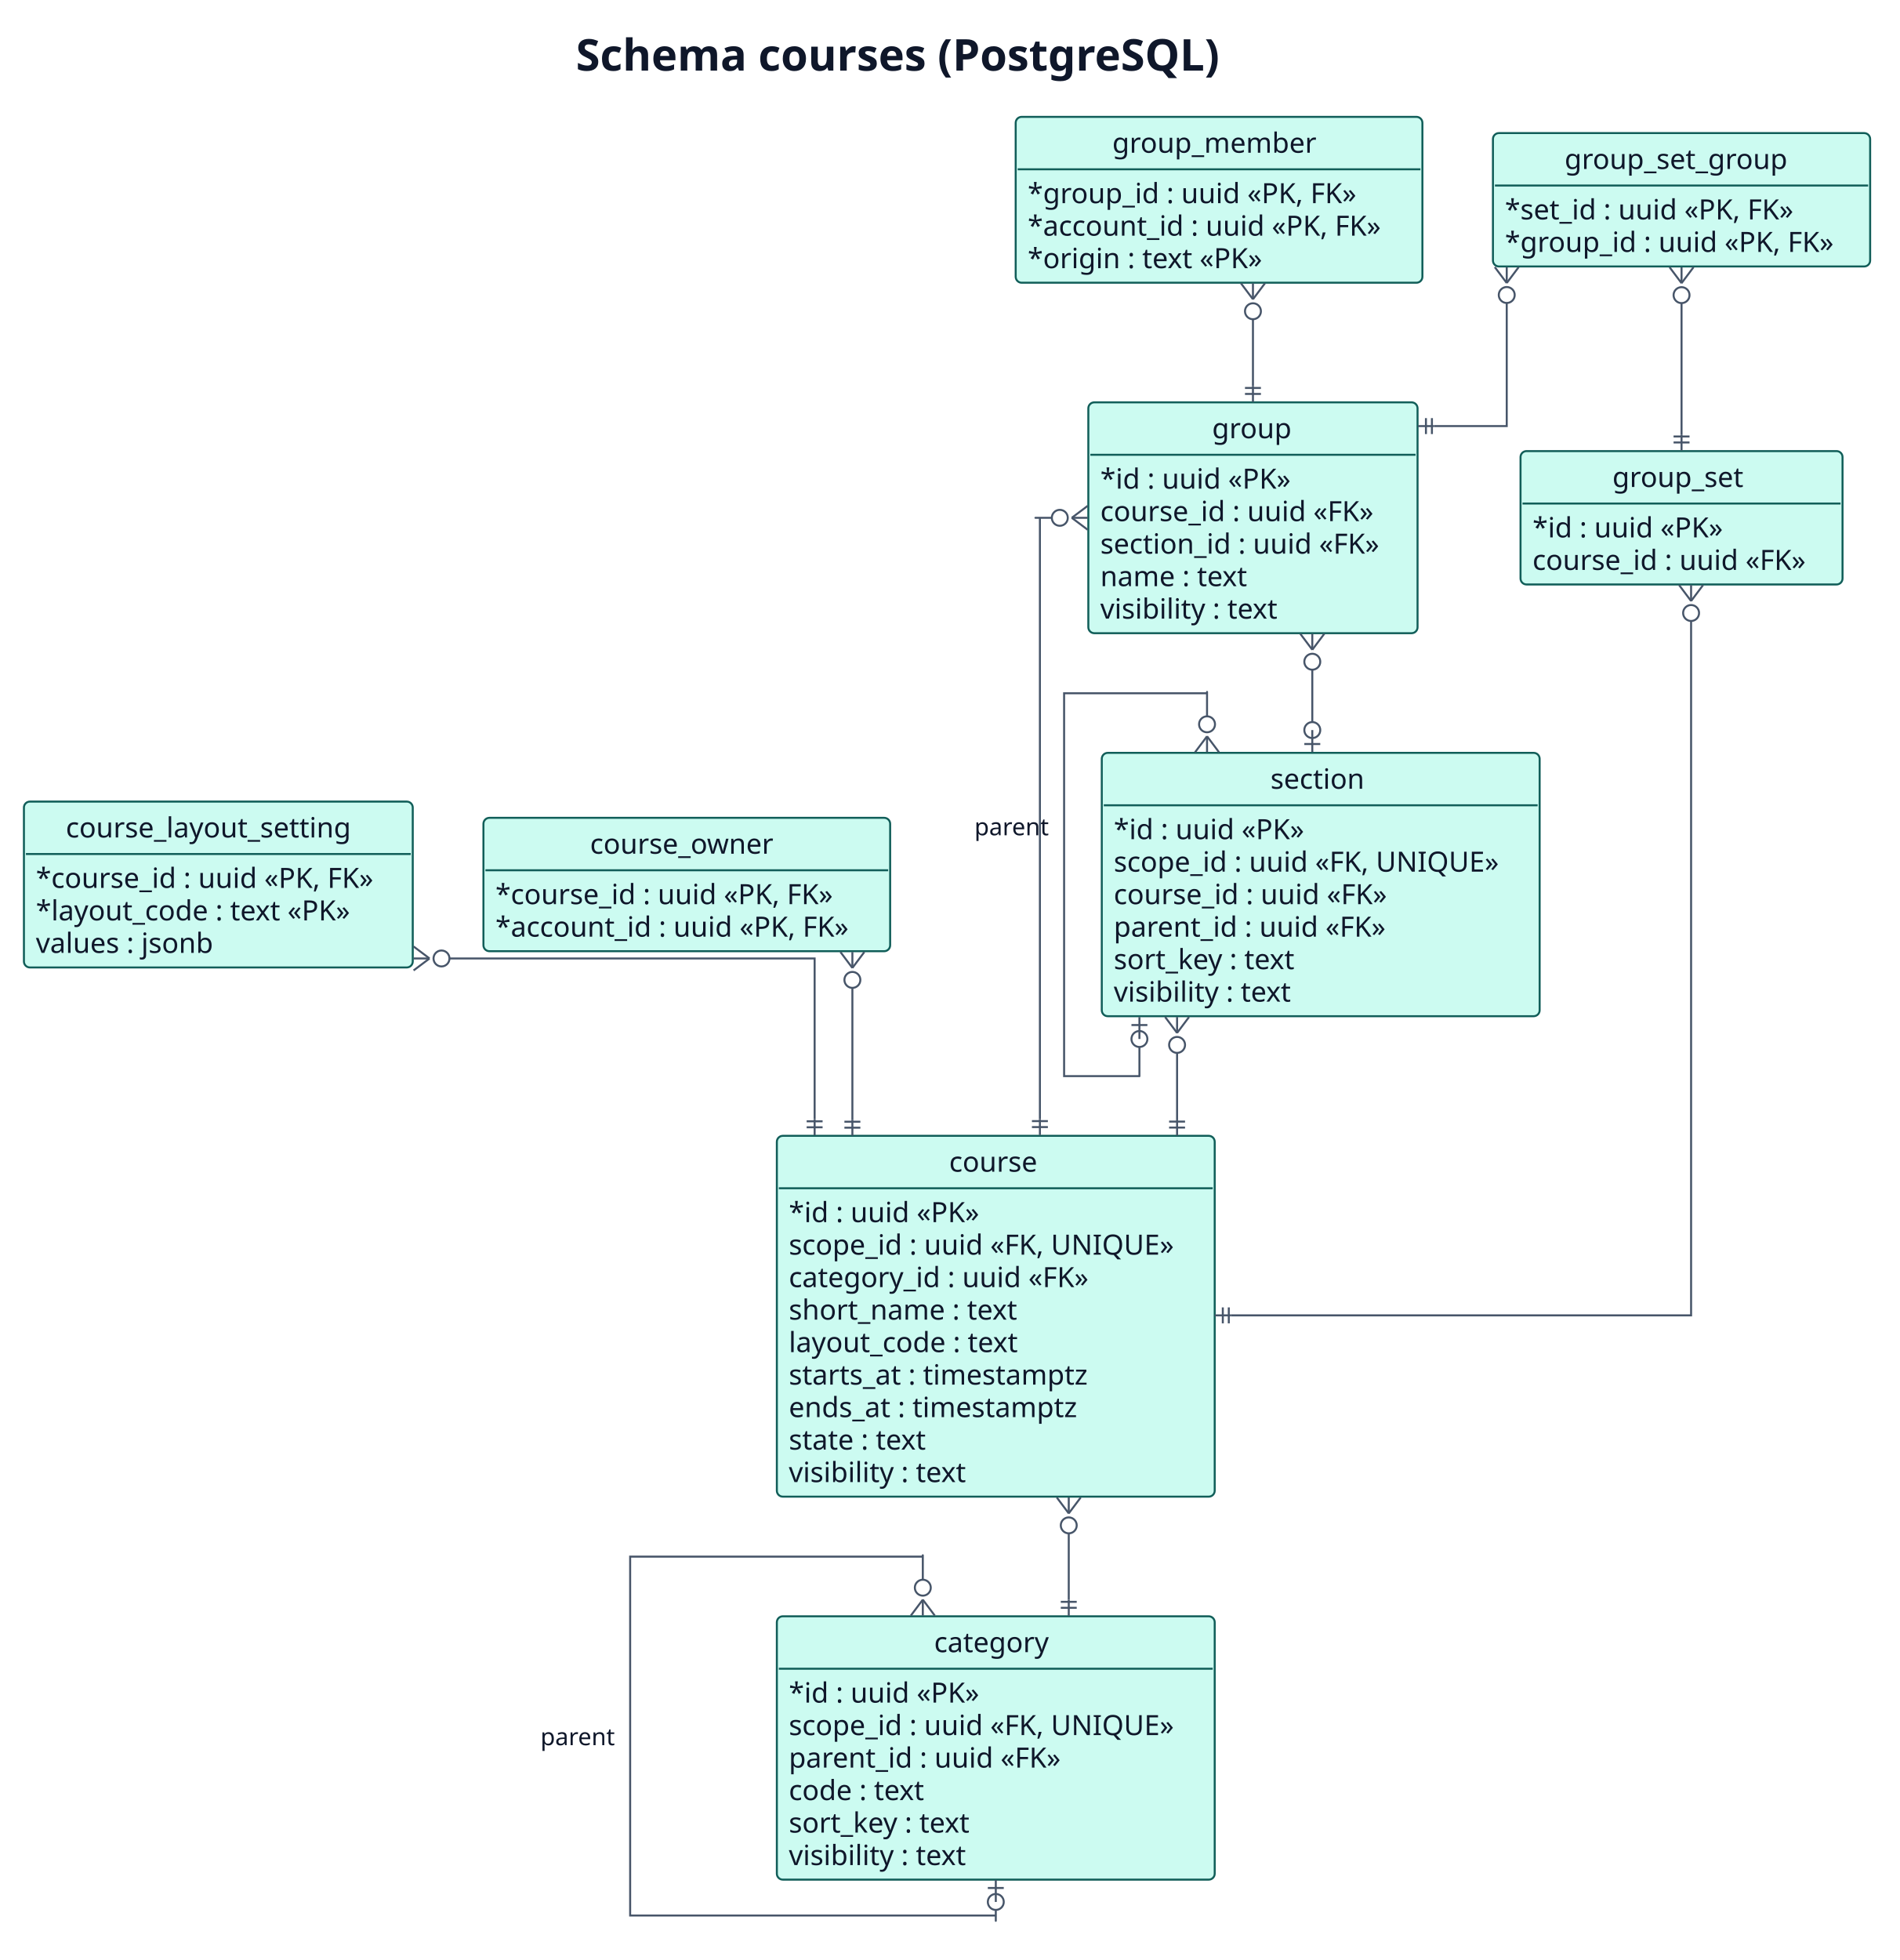
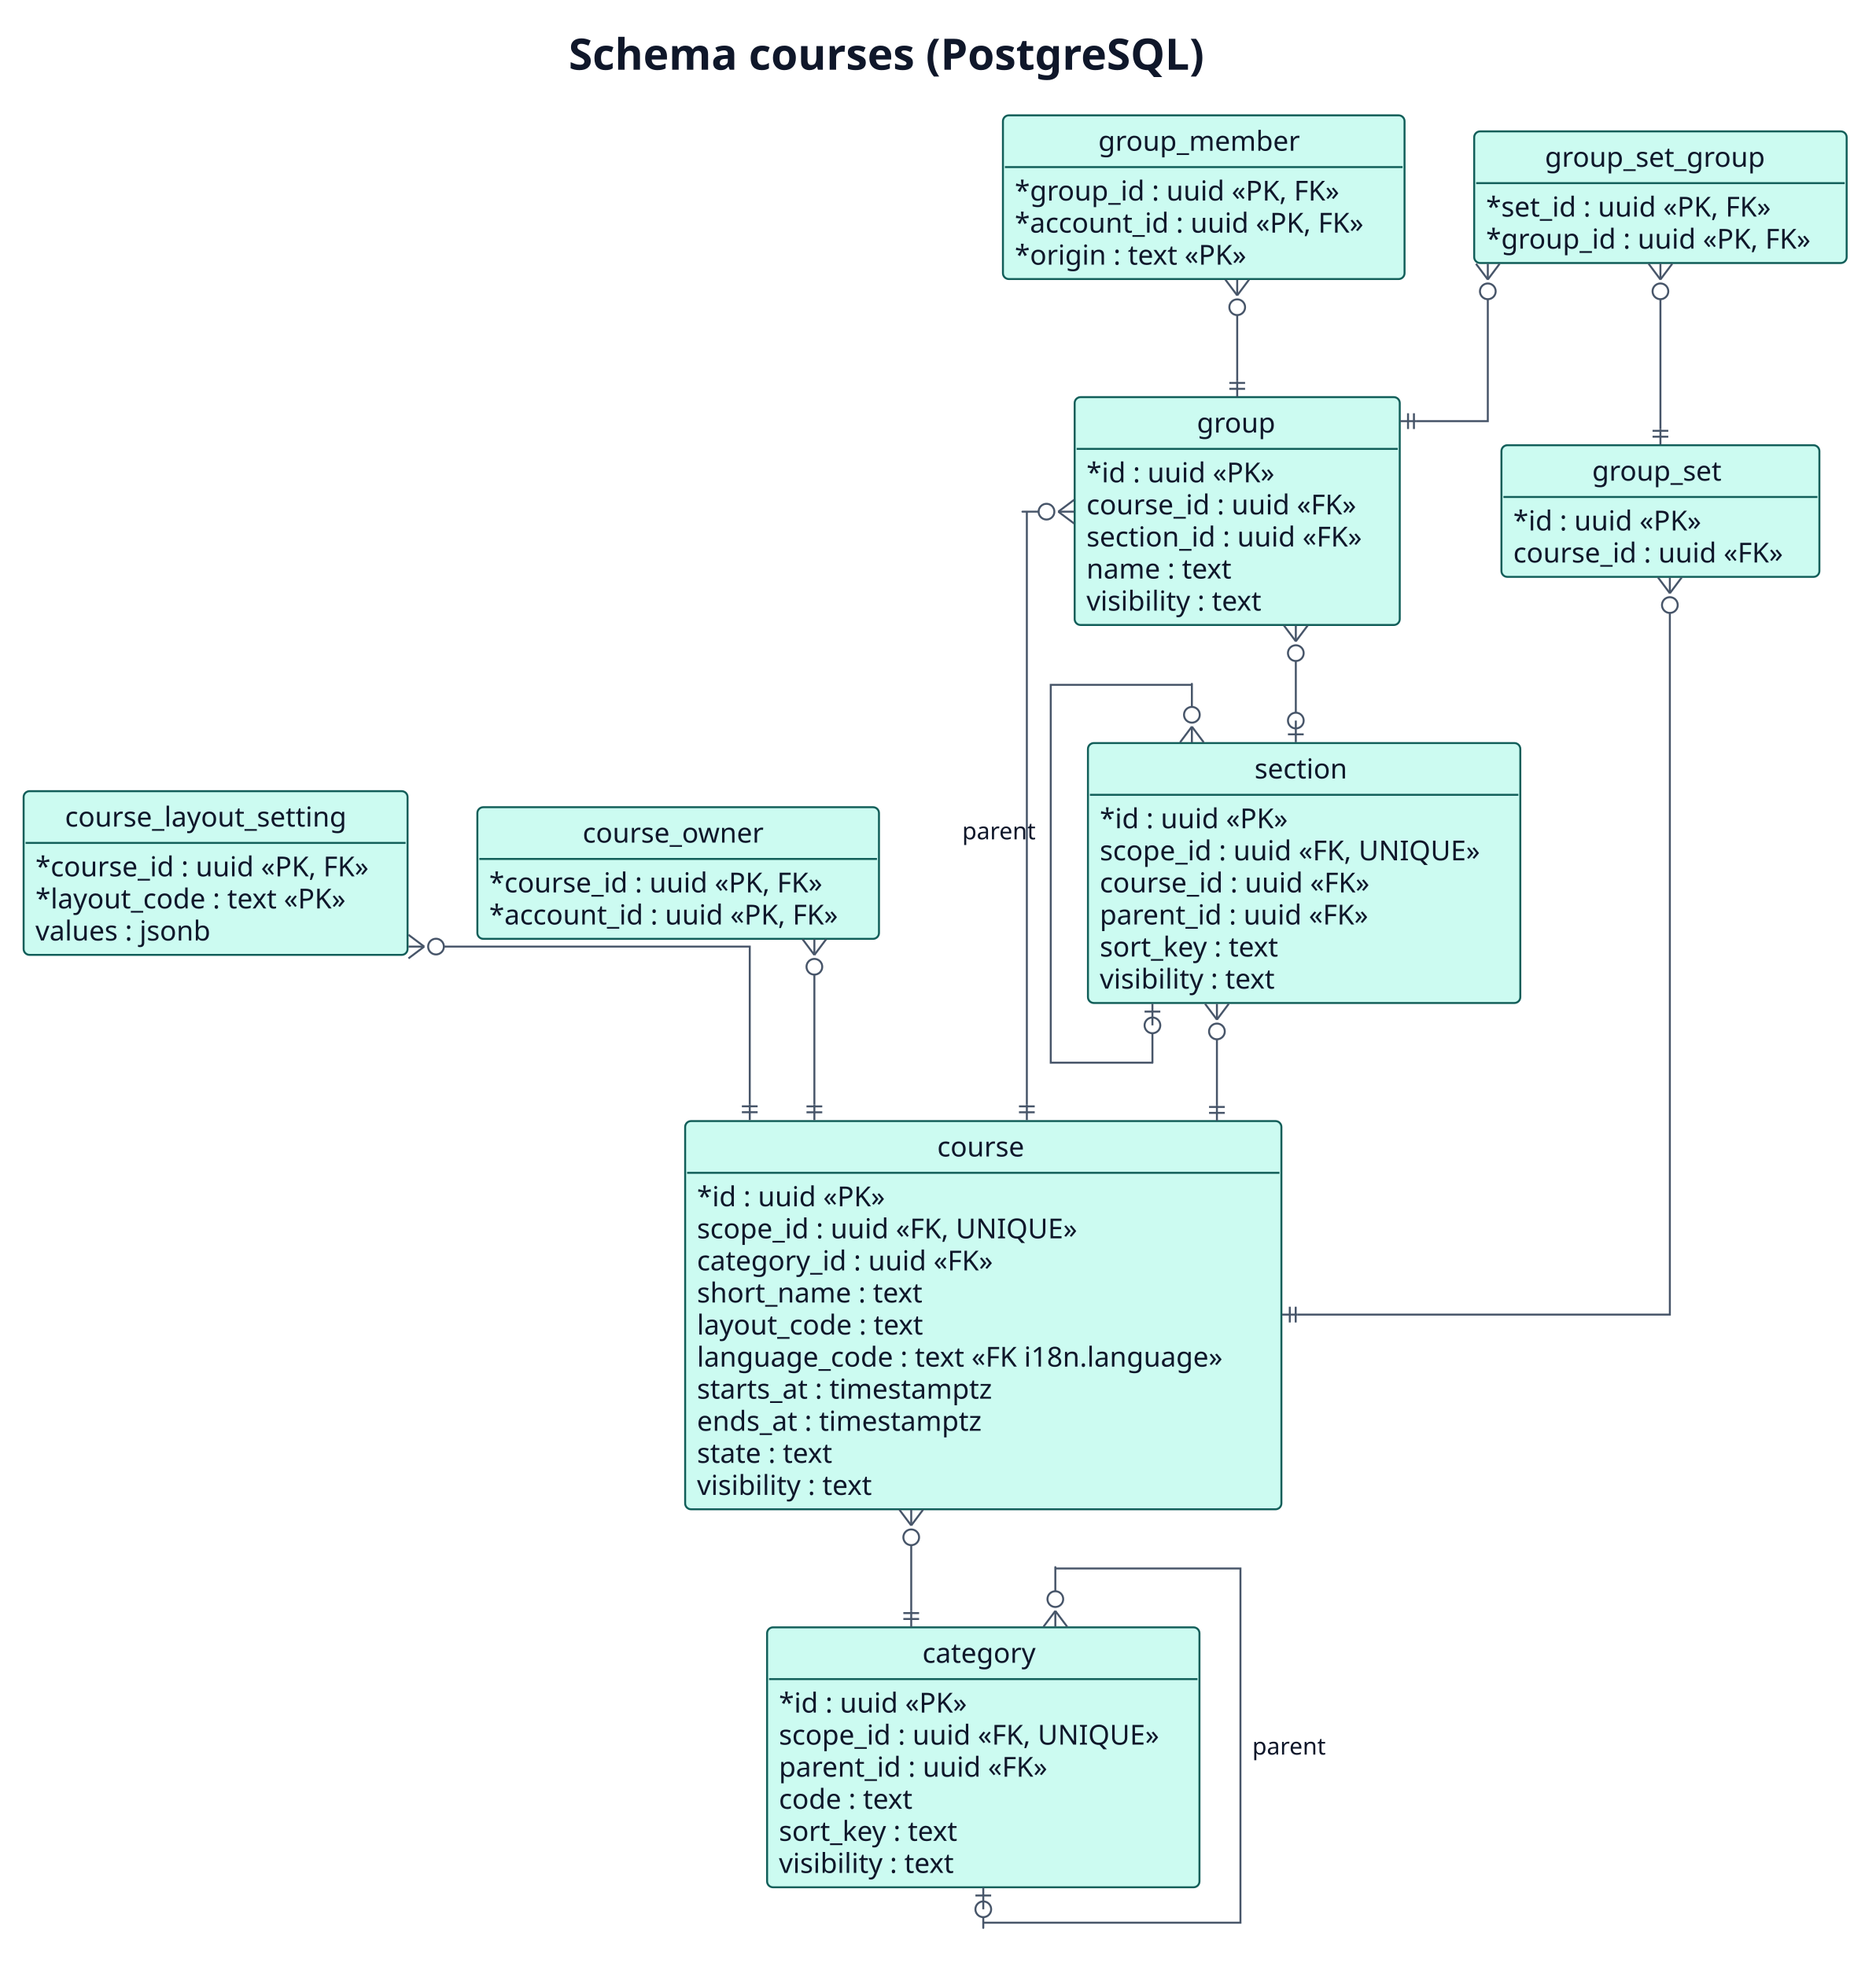
- <svg xmlns="http://www.w3.org/2000/svg" version="1.1" data-diagram-type="CLASS" style="width:953px;height:983px;background:#FFFFFF;" width="953px" height="983px" viewBox="0 0 953 983" zoomAndPan="magnify" preserveAspectRatio="none" contentStyleType="text/css">
+ <svg xmlns="http://www.w3.org/2000/svg" version="1.1" data-diagram-type="CLASS" style="width:953px;height:999px;background:#FFFFFF;" width="953px" height="999px" viewBox="0 0 953 999" zoomAndPan="magnify" preserveAspectRatio="none" contentStyleType="text/css">
  <defs />
  <g font-family="sans-serif" lengthAdjust="spacing">
    <g class="title" data-source-line="108">
      <text x="288.882" y="35.421" fill="#0F172A" font-size="22" textLength="373.377" font-weight="700" font-family="Verdana">Schema courses (PostgreSQL)</text>
    </g>
    <g class="entity" data-qualified-name="category" id="ent0001" data-source-line="110">
-       <rect x="389.7" y="810.619" width="219.648" height="132.078" fill="#CCFBF1" style="stroke:#115E59;stroke-width:1;" rx="3" ry="3" />
-       <text x="468.588" y="828.614" fill="#0F172A" font-size="14" textLength="61.872" font-family="Verdana">category</text>
-       <line x1="390.7" y1="836.916" x2="608.348" y2="836.916" style="stroke:#115E59;stroke-width:1;" />
-       <text x="395.7" y="853.911" fill="#0F172A" font-size="14" textLength="103.12" font-family="Verdana">*id : uuid «PK»</text>
-       <text x="395.7" y="870.208" fill="#0F172A" font-size="14" textLength="207.648" font-family="Verdana">scope_id : uuid «FK, UNIQUE»</text>
-       <text x="395.7" y="886.505" fill="#0F172A" font-size="14" textLength="148.928" font-family="Verdana">parent_id : uuid «FK»</text>
-       <text x="395.7" y="902.802" fill="#0F172A" font-size="14" textLength="75.257" font-family="Verdana">code : text</text>
-       <text x="395.7" y="919.099" fill="#0F172A" font-size="14" textLength="100.604" font-family="Verdana">sort_key : text</text>
-       <text x="395.7" y="935.396" fill="#0F172A" font-size="14" textLength="99.183" font-family="Verdana">visibility : text</text>
+       <rect x="389.7" y="826.919" width="219.648" height="132.078" fill="#CCFBF1" style="stroke:#115E59;stroke-width:1;" rx="3" ry="3" />
+       <text x="468.588" y="844.914" fill="#0F172A" font-size="14" textLength="61.872" font-family="Verdana">category</text>
+       <line x1="390.7" y1="853.216" x2="608.348" y2="853.216" style="stroke:#115E59;stroke-width:1;" />
+       <text x="395.7" y="870.211" fill="#0F172A" font-size="14" textLength="103.12" font-family="Verdana">*id : uuid «PK»</text>
+       <text x="395.7" y="886.508" fill="#0F172A" font-size="14" textLength="207.648" font-family="Verdana">scope_id : uuid «FK, UNIQUE»</text>
+       <text x="395.7" y="902.805" fill="#0F172A" font-size="14" textLength="148.928" font-family="Verdana">parent_id : uuid «FK»</text>
+       <text x="395.7" y="919.102" fill="#0F172A" font-size="14" textLength="75.257" font-family="Verdana">code : text</text>
+       <text x="395.7" y="935.399" fill="#0F172A" font-size="14" textLength="100.604" font-family="Verdana">sort_key : text</text>
+       <text x="395.7" y="951.696" fill="#0F172A" font-size="14" textLength="99.183" font-family="Verdana">visibility : text</text>
    </g>
    <g class="entity" data-qualified-name="course" id="ent0002" data-source-line="118">
-       <rect x="389.7" y="569.649" width="219.648" height="180.969" fill="#CCFBF1" style="stroke:#115E59;stroke-width:1;" rx="3" ry="3" />
-       <text x="476.125" y="587.644" fill="#0F172A" font-size="14" textLength="46.799" font-family="Verdana">course</text>
-       <line x1="390.7" y1="595.946" x2="608.348" y2="595.946" style="stroke:#115E59;stroke-width:1;" />
-       <text x="395.7" y="612.941" fill="#0F172A" font-size="14" textLength="103.12" font-family="Verdana">*id : uuid «PK»</text>
-       <text x="395.7" y="629.238" fill="#0F172A" font-size="14" textLength="207.648" font-family="Verdana">scope_id : uuid «FK, UNIQUE»</text>
-       <text x="395.7" y="645.535" fill="#0F172A" font-size="14" textLength="164.603" font-family="Verdana">category_id : uuid «FK»</text>
-       <text x="395.7" y="661.832" fill="#0F172A" font-size="14" textLength="124.175" font-family="Verdana">short_name : text</text>
-       <text x="395.7" y="678.129" fill="#0F172A" font-size="14" textLength="125.938" font-family="Verdana">layout_code : text</text>
-       <text x="395.7" y="694.426" fill="#0F172A" font-size="14" textLength="162.941" font-family="Verdana">starts_at : timestamptz</text>
-       <text x="395.7" y="710.723" fill="#0F172A" font-size="14" textLength="156.707" font-family="Verdana">ends_at : timestamptz</text>
-       <text x="395.7" y="727.019" fill="#0F172A" font-size="14" textLength="76.959" font-family="Verdana">state : text</text>
-       <text x="395.7" y="743.316" fill="#0F172A" font-size="14" textLength="99.183" font-family="Verdana">visibility : text</text>
-     </g>
-     <g class="entity" data-qualified-name="course_layout_setting" id="ent0003" data-source-line="129">
+       <rect x="348.07" y="569.659" width="302.91" height="197.266" fill="#CCFBF1" style="stroke:#115E59;stroke-width:1;" rx="3" ry="3" />
+       <text x="476.126" y="587.654" fill="#0F172A" font-size="14" textLength="46.799" font-family="Verdana">course</text>
+       <line x1="349.07" y1="595.956" x2="649.98" y2="595.956" style="stroke:#115E59;stroke-width:1;" />
+       <text x="354.07" y="612.951" fill="#0F172A" font-size="14" textLength="103.12" font-family="Verdana">*id : uuid «PK»</text>
+       <text x="354.07" y="629.248" fill="#0F172A" font-size="14" textLength="207.648" font-family="Verdana">scope_id : uuid «FK, UNIQUE»</text>
+       <text x="354.07" y="645.545" fill="#0F172A" font-size="14" textLength="164.603" font-family="Verdana">category_id : uuid «FK»</text>
+       <text x="354.07" y="661.842" fill="#0F172A" font-size="14" textLength="124.175" font-family="Verdana">short_name : text</text>
+       <text x="354.07" y="678.139" fill="#0F172A" font-size="14" textLength="125.938" font-family="Verdana">layout_code : text</text>
+       <text x="354.07" y="694.436" fill="#0F172A" font-size="14" textLength="290.91" font-family="Verdana">language_code : text «FK i18n.language»</text>
+       <text x="354.07" y="710.733" fill="#0F172A" font-size="14" textLength="162.941" font-family="Verdana">starts_at : timestamptz</text>
+       <text x="354.07" y="727.029" fill="#0F172A" font-size="14" textLength="156.707" font-family="Verdana">ends_at : timestamptz</text>
+       <text x="354.07" y="743.326" fill="#0F172A" font-size="14" textLength="76.959" font-family="Verdana">state : text</text>
+       <text x="354.07" y="759.623" fill="#0F172A" font-size="14" textLength="99.183" font-family="Verdana">visibility : text</text>
+     </g>
+     <g class="entity" data-qualified-name="course_layout_setting" id="ent0003" data-source-line="130">
      <rect x="12" y="402.019" width="195.053" height="83.188" fill="#CCFBF1" style="stroke:#115E59;stroke-width:1;" rx="3" ry="3" />
      <text x="33.019" y="420.014" fill="#0F172A" font-size="14" textLength="153.016" font-family="Verdana">course_layout_setting</text>
      <line x1="13" y1="428.316" x2="206.053" y2="428.316" style="stroke:#115E59;stroke-width:1;" />
      <text x="18" y="445.311" fill="#0F172A" font-size="14" textLength="183.053" font-family="Verdana">*course_id : uuid «PK, FK»</text>
      <text x="18" y="461.608" fill="#0F172A" font-size="14" textLength="172.143" font-family="Verdana">*layout_code : text «PK»</text>
      <text x="18" y="477.905" fill="#0F172A" font-size="14" textLength="96.66" font-family="Verdana">values : jsonb</text>
    </g>
-     <g class="entity" data-qualified-name="course_owner" id="ent0004" data-source-line="134">
+     <g class="entity" data-qualified-name="course_owner" id="ent0004" data-source-line="135">
      <rect x="242.51" y="410.169" width="204.028" height="66.891" fill="#CCFBF1" style="stroke:#115E59;stroke-width:1;" rx="3" ry="3" />
      <text x="295.996" y="428.164" fill="#0F172A" font-size="14" textLength="97.057" font-family="Verdana">course_owner</text>
      <line x1="243.51" y1="436.466" x2="445.538" y2="436.466" style="stroke:#115E59;stroke-width:1;" />
      <text x="248.51" y="453.461" fill="#0F172A" font-size="14" textLength="183.053" font-family="Verdana">*course_id : uuid «PK, FK»</text>
      <text x="248.51" y="469.758" fill="#0F172A" font-size="14" textLength="192.028" font-family="Verdana">*account_id : uuid «PK, FK»</text>
    </g>
-     <g class="entity" data-qualified-name="section" id="ent0005" data-source-line="138">
+     <g class="entity" data-qualified-name="section" id="ent0005" data-source-line="139">
      <rect x="552.7" y="377.579" width="219.648" height="132.078" fill="#CCFBF1" style="stroke:#115E59;stroke-width:1;" rx="3" ry="3" />
      <text x="637.313" y="395.574" fill="#0F172A" font-size="14" textLength="50.422" font-family="Verdana">section</text>
      <line x1="553.7" y1="403.876" x2="771.348" y2="403.876" style="stroke:#115E59;stroke-width:1;" />
      <text x="558.7" y="420.871" fill="#0F172A" font-size="14" textLength="103.12" font-family="Verdana">*id : uuid «PK»</text>
      <text x="558.7" y="437.168" fill="#0F172A" font-size="14" textLength="207.648" font-family="Verdana">scope_id : uuid «FK, UNIQUE»</text>
      <text x="558.7" y="453.465" fill="#0F172A" font-size="14" textLength="149.529" font-family="Verdana">course_id : uuid «FK»</text>
      <text x="558.7" y="469.762" fill="#0F172A" font-size="14" textLength="148.928" font-family="Verdana">parent_id : uuid «FK»</text>
      <text x="558.7" y="486.059" fill="#0F172A" font-size="14" textLength="100.604" font-family="Verdana">sort_key : text</text>
      <text x="558.7" y="502.356" fill="#0F172A" font-size="14" textLength="99.183" font-family="Verdana">visibility : text</text>
    </g>
-     <g class="entity" data-qualified-name="group" id="ent0006" data-source-line="146">
-       <rect x="545.95" y="201.789" width="165.152" height="115.781" fill="#CCFBF1" style="stroke:#115E59;stroke-width:1;" rx="3" ry="3" />
-       <text x="608.042" y="219.784" fill="#0F172A" font-size="14" textLength="40.968" font-family="Verdana">group</text>
-       <line x1="546.95" y1="228.086" x2="710.102" y2="228.086" style="stroke:#115E59;stroke-width:1;" />
-       <text x="551.95" y="245.081" fill="#0F172A" font-size="14" textLength="103.12" font-family="Verdana">*id : uuid «PK»</text>
-       <text x="551.95" y="261.378" fill="#0F172A" font-size="14" textLength="149.529" font-family="Verdana">course_id : uuid «FK»</text>
-       <text x="551.95" y="277.675" fill="#0F172A" font-size="14" textLength="153.152" font-family="Verdana">section_id : uuid «FK»</text>
-       <text x="551.95" y="293.972" fill="#0F172A" font-size="14" textLength="81.197" font-family="Verdana">name : text</text>
-       <text x="551.95" y="310.269" fill="#0F172A" font-size="14" textLength="99.183" font-family="Verdana">visibility : text</text>
-     </g>
-     <g class="entity" data-qualified-name="group_member" id="ent0007" data-source-line="153">
+     <g class="entity" data-qualified-name="group" id="ent0006" data-source-line="147">
+       <rect x="545.95" y="201.799" width="165.152" height="115.781" fill="#CCFBF1" style="stroke:#115E59;stroke-width:1;" rx="3" ry="3" />
+       <text x="608.042" y="219.794" fill="#0F172A" font-size="14" textLength="40.968" font-family="Verdana">group</text>
+       <line x1="546.95" y1="228.096" x2="710.102" y2="228.096" style="stroke:#115E59;stroke-width:1;" />
+       <text x="551.95" y="245.091" fill="#0F172A" font-size="14" textLength="103.12" font-family="Verdana">*id : uuid «PK»</text>
+       <text x="551.95" y="261.388" fill="#0F172A" font-size="14" textLength="149.529" font-family="Verdana">course_id : uuid «FK»</text>
+       <text x="551.95" y="277.685" fill="#0F172A" font-size="14" textLength="153.152" font-family="Verdana">section_id : uuid «FK»</text>
+       <text x="551.95" y="293.982" fill="#0F172A" font-size="14" textLength="81.197" font-family="Verdana">name : text</text>
+       <text x="551.95" y="310.279" fill="#0F172A" font-size="14" textLength="99.183" font-family="Verdana">visibility : text</text>
+     </g>
+     <g class="entity" data-qualified-name="group_member" id="ent0007" data-source-line="154">
      <rect x="509.51" y="58.609" width="204.028" height="83.188" fill="#CCFBF1" style="stroke:#115E59;stroke-width:1;" rx="3" ry="3" />
      <text x="557.968" y="76.604" fill="#0F172A" font-size="14" textLength="107.112" font-family="Verdana">group_member</text>
      <line x1="510.51" y1="84.906" x2="712.538" y2="84.906" style="stroke:#115E59;stroke-width:1;" />
      <text x="515.51" y="101.901" fill="#0F172A" font-size="14" textLength="177.222" font-family="Verdana">*group_id : uuid «PK, FK»</text>
      <text x="515.51" y="118.198" fill="#0F172A" font-size="14" textLength="192.028" font-family="Verdana">*account_id : uuid «PK, FK»</text>
      <text x="515.51" y="134.495" fill="#0F172A" font-size="14" textLength="127.559" font-family="Verdana">*origin : text «PK»</text>
    </g>
-     <g class="entity" data-qualified-name="group_set" id="ent0008" data-source-line="158">
+     <g class="entity" data-qualified-name="group_set" id="ent0008" data-source-line="159">
      <rect x="762.76" y="226.239" width="161.529" height="66.891" fill="#CCFBF1" style="stroke:#115E59;stroke-width:1;" rx="3" ry="3" />
      <text x="808.843" y="244.234" fill="#0F172A" font-size="14" textLength="69.364" font-family="Verdana">group_set</text>
      <line x1="763.76" y1="252.536" x2="923.289" y2="252.536" style="stroke:#115E59;stroke-width:1;" />
      <text x="768.76" y="269.531" fill="#0F172A" font-size="14" textLength="103.12" font-family="Verdana">*id : uuid «PK»</text>
      <text x="768.76" y="285.828" fill="#0F172A" font-size="14" textLength="149.529" font-family="Verdana">course_id : uuid «FK»</text>
    </g>
-     <g class="entity" data-qualified-name="group_set_group" id="ent0009" data-source-line="162">
-       <rect x="748.92" y="66.749" width="189.222" height="66.891" fill="#CCFBF1" style="stroke:#115E59;stroke-width:1;" rx="3" ry="3" />
-       <text x="784.865" y="84.744" fill="#0F172A" font-size="14" textLength="117.332" font-family="Verdana">group_set_group</text>
-       <line x1="749.92" y1="93.046" x2="937.142" y2="93.046" style="stroke:#115E59;stroke-width:1;" />
-       <text x="754.92" y="110.041" fill="#0F172A" font-size="14" textLength="157.65" font-family="Verdana">*set_id : uuid «PK, FK»</text>
-       <text x="754.92" y="126.338" fill="#0F172A" font-size="14" textLength="177.222" font-family="Verdana">*group_id : uuid «PK, FK»</text>
-     </g>
-     <g class="link" data-entity-1="ent0001" data-entity-2="ent0001" id="lnk10" data-source-line="167" data-link-type="crowfoot">
-       <path d="M462.92,792.269 C462.92,775.779 462.92,780.699 462.92,780.699 C462.92,780.699 316.11,780.699 316.11,780.699 C316.11,780.699 316.11,960.699 316.11,960.699 C316.11,960.699 499.53,960.699 499.53,960.699 C499.53,960.699 499.53,968.289 499.53,957.879" style="stroke:#475569;stroke-width:1;" fill="none" id="category-category" codeLine="167" />
-       <line x1="462.92" y1="802.269" x2="468.92" y2="810.269" style="stroke:#475569;stroke-width:1;" />
-       <line x1="462.92" y1="802.269" x2="456.92" y2="810.269" style="stroke:#475569;stroke-width:1;" />
-       <line x1="462.92" y1="802.269" x2="462.92" y2="810.269" style="stroke:#475569;stroke-width:1;" />
-       <ellipse cx="462.92" cy="796.269" rx="4" ry="4" fill="none" style="stroke:#475569;stroke-width:1;" />
-       <line x1="499.53" y1="953.879" x2="499.53" y2="942.879" style="stroke:#475569;stroke-width:1;" />
-       <ellipse cx="499.53" cy="953.879" rx="4" ry="4" fill="none" style="stroke:#475569;stroke-width:1;" />
-       <line x1="495.53" y1="946.879" x2="503.53" y2="946.879" style="stroke:#475569;stroke-width:1;" />
-       <text x="271.11" y="875.268" fill="#0F172A" font-size="12" textLength="39.598" font-family="Verdana">parent</text>
-     </g>
-     <g class="link" data-entity-1="ent0002" data-entity-2="ent0001" id="lnk11" data-source-line="168" data-link-type="crowfoot">
-       <path d="M536.13,769.019 C536.13,788.929 536.13,783.639 536.13,802.369" style="stroke:#475569;stroke-width:1;" fill="none" id="course-category" codeLine="168" />
-       <line x1="536.13" y1="759.019" x2="530.13" y2="751.019" style="stroke:#475569;stroke-width:1;" />
-       <line x1="536.13" y1="759.019" x2="542.13" y2="751.019" style="stroke:#475569;stroke-width:1;" />
-       <line x1="536.13" y1="759.019" x2="536.13" y2="751.019" style="stroke:#475569;stroke-width:1;" />
-       <ellipse cx="536.13" cy="765.019" rx="4" ry="4" fill="none" style="stroke:#475569;stroke-width:1;" />
-       <line x1="540.13" y1="806.369" x2="532.13" y2="806.369" style="stroke:#475569;stroke-width:1;" />
-       <line x1="540.13" y1="803.369" x2="532.13" y2="803.369" style="stroke:#475569;stroke-width:1;" />
-       <line x1="536.13" y1="802.369" x2="536.13" y2="810.369" style="stroke:#475569;stroke-width:1;" />
-     </g>
-     <g class="link" data-entity-1="ent0003" data-entity-2="ent0002" id="lnk12" data-source-line="169" data-link-type="crowfoot">
-       <path d="M225.47,480.699 C312.71,480.699 408.65,480.699 408.65,480.699 C408.65,480.699 408.65,516.859 408.65,561.369" style="stroke:#475569;stroke-width:1;" fill="none" id="course_layout_setting-course" codeLine="169" />
-       <line x1="215.47" y1="480.699" x2="207.47" y2="486.699" style="stroke:#475569;stroke-width:1;" />
-       <line x1="215.47" y1="480.699" x2="207.47" y2="474.699" style="stroke:#475569;stroke-width:1;" />
-       <line x1="215.47" y1="480.699" x2="207.47" y2="480.699" style="stroke:#475569;stroke-width:1;" />
-       <ellipse cx="221.47" cy="480.699" rx="4" ry="4" fill="none" style="stroke:#475569;stroke-width:1;" />
-       <line x1="412.65" y1="565.369" x2="404.65" y2="565.369" style="stroke:#475569;stroke-width:1;" />
-       <line x1="412.65" y1="562.369" x2="404.65" y2="562.369" style="stroke:#475569;stroke-width:1;" />
-       <line x1="408.65" y1="561.369" x2="408.65" y2="569.369" style="stroke:#475569;stroke-width:1;" />
-     </g>
-     <g class="link" data-entity-1="ent0004" data-entity-2="ent0002" id="lnk13" data-source-line="170" data-link-type="crowfoot">
-       <path d="M427.59,495.449 C427.59,520.189 427.59,528.979 427.59,561.569" style="stroke:#475569;stroke-width:1;" fill="none" id="course_owner-course" codeLine="170" />
-       <line x1="427.59" y1="485.449" x2="421.59" y2="477.449" style="stroke:#475569;stroke-width:1;" />
-       <line x1="427.59" y1="485.449" x2="433.59" y2="477.449" style="stroke:#475569;stroke-width:1;" />
-       <line x1="427.59" y1="485.449" x2="427.59" y2="477.449" style="stroke:#475569;stroke-width:1;" />
-       <ellipse cx="427.59" cy="491.449" rx="4" ry="4" fill="none" style="stroke:#475569;stroke-width:1;" />
-       <line x1="431.59" y1="565.569" x2="423.59" y2="565.569" style="stroke:#475569;stroke-width:1;" />
-       <line x1="431.59" y1="562.569" x2="423.59" y2="562.569" style="stroke:#475569;stroke-width:1;" />
-       <line x1="427.59" y1="561.569" x2="427.59" y2="569.569" style="stroke:#475569;stroke-width:1;" />
-     </g>
-     <g class="link" data-entity-1="ent0005" data-entity-2="ent0002" id="lnk14" data-source-line="171" data-link-type="crowfoot">
-       <path d="M590.47,528.049 C590.47,546.819 590.47,541.569 590.47,561.509" style="stroke:#475569;stroke-width:1;" fill="none" id="section-course" codeLine="171" />
-       <line x1="590.47" y1="518.049" x2="584.47" y2="510.049" style="stroke:#475569;stroke-width:1;" />
-       <line x1="590.47" y1="518.049" x2="596.47" y2="510.049" style="stroke:#475569;stroke-width:1;" />
-       <line x1="590.47" y1="518.049" x2="590.47" y2="510.049" style="stroke:#475569;stroke-width:1;" />
-       <ellipse cx="590.47" cy="524.049" rx="4" ry="4" fill="none" style="stroke:#475569;stroke-width:1;" />
-       <line x1="594.47" y1="565.509" x2="586.47" y2="565.509" style="stroke:#475569;stroke-width:1;" />
-       <line x1="594.47" y1="562.509" x2="586.47" y2="562.509" style="stroke:#475569;stroke-width:1;" />
-       <line x1="590.47" y1="561.509" x2="590.47" y2="569.509" style="stroke:#475569;stroke-width:1;" />
-     </g>
-     <g class="link" data-entity-1="ent0005" data-entity-2="ent0005" id="lnk15" data-source-line="172" data-link-type="crowfoot">
-       <path d="M605.5,359.259 C605.5,342.769 605.5,347.699 605.5,347.699 C605.5,347.699 533.8,347.699 533.8,347.699 C533.8,347.699 533.8,539.699 533.8,539.699 C533.8,539.699 571.58,539.699 571.58,539.699 C571.58,539.699 571.58,541.609 571.58,525.089" style="stroke:#475569;stroke-width:1;" fill="none" id="section-section" codeLine="172" />
-       <line x1="605.5" y1="369.259" x2="611.5" y2="377.259" style="stroke:#475569;stroke-width:1;" />
-       <line x1="605.5" y1="369.259" x2="599.5" y2="377.259" style="stroke:#475569;stroke-width:1;" />
-       <line x1="605.5" y1="369.259" x2="605.5" y2="377.259" style="stroke:#475569;stroke-width:1;" />
-       <ellipse cx="605.5" cy="363.259" rx="4" ry="4" fill="none" style="stroke:#475569;stroke-width:1;" />
-       <line x1="571.58" y1="521.089" x2="571.58" y2="510.089" style="stroke:#475569;stroke-width:1;" />
-       <ellipse cx="571.58" cy="521.089" rx="4" ry="4" fill="none" style="stroke:#475569;stroke-width:1;" />
-       <line x1="567.58" y1="514.089" x2="575.58" y2="514.089" style="stroke:#475569;stroke-width:1;" />
-       <text x="488.8" y="418.908" fill="#0F172A" font-size="12" textLength="39.598" font-family="Verdana">parent</text>
-     </g>
-     <g class="link" data-entity-1="ent0006" data-entity-2="ent0002" id="lnk16" data-source-line="173" data-link-type="crowfoot">
-       <path d="M527.64,259.699 C513.71,259.699 521.66,259.699 521.66,259.699 C521.66,259.699 521.66,443.129 521.66,561.269" style="stroke:#475569;stroke-width:1;" fill="none" id="group-course" codeLine="173" />
-       <line x1="537.64" y1="259.699" x2="545.64" y2="253.699" style="stroke:#475569;stroke-width:1;" />
-       <line x1="537.64" y1="259.699" x2="545.64" y2="265.699" style="stroke:#475569;stroke-width:1;" />
-       <line x1="537.64" y1="259.699" x2="545.64" y2="259.699" style="stroke:#475569;stroke-width:1;" />
-       <ellipse cx="531.64" cy="259.699" rx="4" ry="4" fill="none" style="stroke:#475569;stroke-width:1;" />
-       <line x1="525.66" y1="565.269" x2="517.66" y2="565.269" style="stroke:#475569;stroke-width:1;" />
-       <line x1="525.66" y1="562.269" x2="517.66" y2="562.269" style="stroke:#475569;stroke-width:1;" />
-       <line x1="521.66" y1="561.269" x2="521.66" y2="569.269" style="stroke:#475569;stroke-width:1;" />
-     </g>
-     <g class="link" data-entity-1="ent0006" data-entity-2="ent0005" id="lnk17" data-source-line="174" data-link-type="crowfoot">
-       <path d="M658.3,335.879 C658.3,354.719 658.3,342.749 658.3,362.149" style="stroke:#475569;stroke-width:1;" fill="none" id="group-section" codeLine="174" />
+     <g class="entity" data-qualified-name="group_set_group" id="ent0009" data-source-line="163">
+       <rect x="748.92" y="66.759" width="189.222" height="66.891" fill="#CCFBF1" style="stroke:#115E59;stroke-width:1;" rx="3" ry="3" />
+       <text x="784.865" y="84.754" fill="#0F172A" font-size="14" textLength="117.332" font-family="Verdana">group_set_group</text>
+       <line x1="749.92" y1="93.056" x2="937.142" y2="93.056" style="stroke:#115E59;stroke-width:1;" />
+       <text x="754.92" y="110.051" fill="#0F172A" font-size="14" textLength="157.65" font-family="Verdana">*set_id : uuid «PK, FK»</text>
+       <text x="754.92" y="126.348" fill="#0F172A" font-size="14" textLength="177.222" font-family="Verdana">*group_id : uuid «PK, FK»</text>
+     </g>
+     <g class="link" data-entity-1="ent0001" data-entity-2="ent0001" id="lnk10" data-source-line="168" data-link-type="crowfoot">
+       <path d="M536.13,808.569 C536.13,792.079 536.13,796.999 536.13,796.999 C536.13,796.999 630.17,796.999 630.17,796.999 C630.17,796.999 630.17,976.999 630.17,976.999 C630.17,976.999 499.53,976.999 499.53,976.999 C499.53,976.999 499.53,984.589 499.53,974.179" style="stroke:#475569;stroke-width:1;" fill="none" id="category-category" codeLine="168" />
+       <line x1="536.13" y1="818.569" x2="542.13" y2="826.569" style="stroke:#475569;stroke-width:1;" />
+       <line x1="536.13" y1="818.569" x2="530.13" y2="826.569" style="stroke:#475569;stroke-width:1;" />
+       <line x1="536.13" y1="818.569" x2="536.13" y2="826.569" style="stroke:#475569;stroke-width:1;" />
+       <ellipse cx="536.13" cy="812.569" rx="4" ry="4" fill="none" style="stroke:#475569;stroke-width:1;" />
+       <line x1="499.53" y1="970.179" x2="499.53" y2="959.179" style="stroke:#475569;stroke-width:1;" />
+       <ellipse cx="499.53" cy="970.179" rx="4" ry="4" fill="none" style="stroke:#475569;stroke-width:1;" />
+       <line x1="495.53" y1="963.179" x2="503.53" y2="963.179" style="stroke:#475569;stroke-width:1;" />
+       <text x="636.17" y="891.568" fill="#0F172A" font-size="12" textLength="39.598" font-family="Verdana">parent</text>
+     </g>
+     <g class="link" data-entity-1="ent0002" data-entity-2="ent0001" id="lnk11" data-source-line="169" data-link-type="crowfoot">
+       <path d="M462.92,785.159 C462.92,805.289 462.92,800.009 462.92,818.669" style="stroke:#475569;stroke-width:1;" fill="none" id="course-category" codeLine="169" />
+       <line x1="462.92" y1="775.159" x2="456.92" y2="767.159" style="stroke:#475569;stroke-width:1;" />
+       <line x1="462.92" y1="775.159" x2="468.92" y2="767.159" style="stroke:#475569;stroke-width:1;" />
+       <line x1="462.92" y1="775.159" x2="462.92" y2="767.159" style="stroke:#475569;stroke-width:1;" />
+       <ellipse cx="462.92" cy="781.159" rx="4" ry="4" fill="none" style="stroke:#475569;stroke-width:1;" />
+       <line x1="466.92" y1="822.669" x2="458.92" y2="822.669" style="stroke:#475569;stroke-width:1;" />
+       <line x1="466.92" y1="819.669" x2="458.92" y2="819.669" style="stroke:#475569;stroke-width:1;" />
+       <line x1="462.92" y1="818.669" x2="462.92" y2="826.669" style="stroke:#475569;stroke-width:1;" />
+     </g>
+     <g class="link" data-entity-1="ent0003" data-entity-2="ent0002" id="lnk12" data-source-line="170" data-link-type="crowfoot">
+       <path d="M225.5,480.999 C303.23,480.999 380.89,480.999 380.89,480.999 C380.89,480.999 380.89,516.239 380.89,561.159" style="stroke:#475569;stroke-width:1;" fill="none" id="course_layout_setting-course" codeLine="170" />
+       <line x1="215.5" y1="480.999" x2="207.5" y2="486.999" style="stroke:#475569;stroke-width:1;" />
+       <line x1="215.5" y1="480.999" x2="207.5" y2="474.999" style="stroke:#475569;stroke-width:1;" />
+       <line x1="215.5" y1="480.999" x2="207.5" y2="480.999" style="stroke:#475569;stroke-width:1;" />
+       <ellipse cx="221.5" cy="480.999" rx="4" ry="4" fill="none" style="stroke:#475569;stroke-width:1;" />
+       <line x1="384.89" y1="565.159" x2="376.89" y2="565.159" style="stroke:#475569;stroke-width:1;" />
+       <line x1="384.89" y1="562.159" x2="376.89" y2="562.159" style="stroke:#475569;stroke-width:1;" />
+       <line x1="380.89" y1="561.159" x2="380.89" y2="569.159" style="stroke:#475569;stroke-width:1;" />
+     </g>
+     <g class="link" data-entity-1="ent0004" data-entity-2="ent0002" id="lnk13" data-source-line="171" data-link-type="crowfoot">
+       <path d="M413.72,495.249 C413.72,519.739 413.72,528.239 413.72,561.199" style="stroke:#475569;stroke-width:1;" fill="none" id="course_owner-course" codeLine="171" />
+       <line x1="413.72" y1="485.249" x2="407.72" y2="477.249" style="stroke:#475569;stroke-width:1;" />
+       <line x1="413.72" y1="485.249" x2="419.72" y2="477.249" style="stroke:#475569;stroke-width:1;" />
+       <line x1="413.72" y1="485.249" x2="413.72" y2="477.249" style="stroke:#475569;stroke-width:1;" />
+       <ellipse cx="413.72" cy="491.249" rx="4" ry="4" fill="none" style="stroke:#475569;stroke-width:1;" />
+       <line x1="417.72" y1="565.199" x2="409.72" y2="565.199" style="stroke:#475569;stroke-width:1;" />
+       <line x1="417.72" y1="562.199" x2="409.72" y2="562.199" style="stroke:#475569;stroke-width:1;" />
+       <line x1="413.72" y1="561.199" x2="413.72" y2="569.199" style="stroke:#475569;stroke-width:1;" />
+     </g>
+     <g class="link" data-entity-1="ent0005" data-entity-2="ent0002" id="lnk14" data-source-line="172" data-link-type="crowfoot">
+       <path d="M618.22,528.109 C618.22,546.749 618.22,541.409 618.22,561.489" style="stroke:#475569;stroke-width:1;" fill="none" id="section-course" codeLine="172" />
+       <line x1="618.22" y1="518.109" x2="612.22" y2="510.109" style="stroke:#475569;stroke-width:1;" />
+       <line x1="618.22" y1="518.109" x2="624.22" y2="510.109" style="stroke:#475569;stroke-width:1;" />
+       <line x1="618.22" y1="518.109" x2="618.22" y2="510.109" style="stroke:#475569;stroke-width:1;" />
+       <ellipse cx="618.22" cy="524.109" rx="4" ry="4" fill="none" style="stroke:#475569;stroke-width:1;" />
+       <line x1="622.22" y1="565.489" x2="614.22" y2="565.489" style="stroke:#475569;stroke-width:1;" />
+       <line x1="622.22" y1="562.489" x2="614.22" y2="562.489" style="stroke:#475569;stroke-width:1;" />
+       <line x1="618.22" y1="561.489" x2="618.22" y2="569.489" style="stroke:#475569;stroke-width:1;" />
+     </g>
+     <g class="link" data-entity-1="ent0005" data-entity-2="ent0005" id="lnk15" data-source-line="173" data-link-type="crowfoot">
+       <path d="M605.5,359.209 C605.5,342.889 605.5,347.999 605.5,347.999 C605.5,347.999 533.8,347.999 533.8,347.999 C533.8,347.999 533.8,539.999 533.8,539.999 C533.8,539.999 585.46,539.999 585.46,539.999 C585.46,539.999 585.46,541.729 585.46,525.029" style="stroke:#475569;stroke-width:1;" fill="none" id="section-section" codeLine="173" />
+       <line x1="605.5" y1="369.209" x2="611.5" y2="377.209" style="stroke:#475569;stroke-width:1;" />
+       <line x1="605.5" y1="369.209" x2="599.5" y2="377.209" style="stroke:#475569;stroke-width:1;" />
+       <line x1="605.5" y1="369.209" x2="605.5" y2="377.209" style="stroke:#475569;stroke-width:1;" />
+       <ellipse cx="605.5" cy="363.209" rx="4" ry="4" fill="none" style="stroke:#475569;stroke-width:1;" />
+       <line x1="585.46" y1="521.029" x2="585.46" y2="510.029" style="stroke:#475569;stroke-width:1;" />
+       <ellipse cx="585.46" cy="521.029" rx="4" ry="4" fill="none" style="stroke:#475569;stroke-width:1;" />
+       <line x1="581.46" y1="514.029" x2="589.46" y2="514.029" style="stroke:#475569;stroke-width:1;" />
+       <text x="488.8" y="426.498" fill="#0F172A" font-size="12" textLength="39.598" font-family="Verdana">parent</text>
+     </g>
+     <g class="link" data-entity-1="ent0006" data-entity-2="ent0002" id="lnk16" data-source-line="174" data-link-type="crowfoot">
+       <path d="M527.64,259.999 C513.71,259.999 521.66,259.999 521.66,259.999 C521.66,259.999 521.66,440.349 521.66,561.189" style="stroke:#475569;stroke-width:1;" fill="none" id="group-course" codeLine="174" />
+       <line x1="537.64" y1="259.999" x2="545.64" y2="253.999" style="stroke:#475569;stroke-width:1;" />
+       <line x1="537.64" y1="259.999" x2="545.64" y2="265.999" style="stroke:#475569;stroke-width:1;" />
+       <line x1="537.64" y1="259.999" x2="545.64" y2="259.999" style="stroke:#475569;stroke-width:1;" />
+       <ellipse cx="531.64" cy="259.999" rx="4" ry="4" fill="none" style="stroke:#475569;stroke-width:1;" />
+       <line x1="525.66" y1="565.189" x2="517.66" y2="565.189" style="stroke:#475569;stroke-width:1;" />
+       <line x1="525.66" y1="562.189" x2="517.66" y2="562.189" style="stroke:#475569;stroke-width:1;" />
+       <line x1="521.66" y1="561.189" x2="521.66" y2="569.189" style="stroke:#475569;stroke-width:1;" />
+     </g>
+     <g class="link" data-entity-1="ent0006" data-entity-2="ent0005" id="lnk17" data-source-line="175" data-link-type="crowfoot">
+       <path d="M658.3,335.879 C658.3,354.719 658.3,342.759 658.3,362.149" style="stroke:#475569;stroke-width:1;" fill="none" id="group-section" codeLine="175" />
      <line x1="658.3" y1="325.879" x2="652.3" y2="317.879" style="stroke:#475569;stroke-width:1;" />
      <line x1="658.3" y1="325.879" x2="664.3" y2="317.879" style="stroke:#475569;stroke-width:1;" />
      <line x1="658.3" y1="325.879" x2="658.3" y2="317.879" style="stroke:#475569;stroke-width:1;" />
      <ellipse cx="658.3" cy="331.879" rx="4" ry="4" fill="none" style="stroke:#475569;stroke-width:1;" />
      <line x1="658.3" y1="366.149" x2="658.3" y2="377.149" style="stroke:#475569;stroke-width:1;" />
      <ellipse cx="658.3" cy="366.149" rx="4" ry="4" fill="none" style="stroke:#475569;stroke-width:1;" />
      <line x1="662.3" y1="373.149" x2="654.3" y2="373.149" style="stroke:#475569;stroke-width:1;" />
    </g>
-     <g class="link" data-entity-1="ent0007" data-entity-2="ent0006" id="lnk18" data-source-line="175" data-link-type="crowfoot">
-       <path d="M628.53,160.099 C628.53,178.279 628.53,173.879 628.53,193.569" style="stroke:#475569;stroke-width:1;" fill="none" id="group_member-group" codeLine="175" />
-       <line x1="628.53" y1="150.099" x2="622.53" y2="142.099" style="stroke:#475569;stroke-width:1;" />
-       <line x1="628.53" y1="150.099" x2="634.53" y2="142.099" style="stroke:#475569;stroke-width:1;" />
-       <line x1="628.53" y1="150.099" x2="628.53" y2="142.099" style="stroke:#475569;stroke-width:1;" />
-       <ellipse cx="628.53" cy="156.099" rx="4" ry="4" fill="none" style="stroke:#475569;stroke-width:1;" />
-       <line x1="632.53" y1="197.569" x2="624.53" y2="197.569" style="stroke:#475569;stroke-width:1;" />
-       <line x1="632.53" y1="194.569" x2="624.53" y2="194.569" style="stroke:#475569;stroke-width:1;" />
-       <line x1="628.53" y1="193.569" x2="628.53" y2="201.569" style="stroke:#475569;stroke-width:1;" />
-     </g>
-     <g class="link" data-entity-1="ent0008" data-entity-2="ent0002" id="lnk19" data-source-line="176" data-link-type="crowfoot">
-       <path d="M848.32,311.439 C848.32,407.879 848.32,659.699 848.32,659.699 C848.32,659.699 719.65,659.699 617.41,659.699" style="stroke:#475569;stroke-width:1;" fill="none" id="group_set-course" codeLine="176" />
-       <line x1="848.32" y1="301.439" x2="842.32" y2="293.439" style="stroke:#475569;stroke-width:1;" />
-       <line x1="848.32" y1="301.439" x2="854.32" y2="293.439" style="stroke:#475569;stroke-width:1;" />
-       <line x1="848.32" y1="301.439" x2="848.32" y2="293.439" style="stroke:#475569;stroke-width:1;" />
-       <ellipse cx="848.32" cy="307.439" rx="4" ry="4" fill="none" style="stroke:#475569;stroke-width:1;" />
-       <line x1="613.41" y1="663.699" x2="613.41" y2="655.699" style="stroke:#475569;stroke-width:1;" />
-       <line x1="616.41" y1="663.699" x2="616.41" y2="655.699" style="stroke:#475569;stroke-width:1;" />
-       <line x1="617.41" y1="659.699" x2="609.41" y2="659.699" style="stroke:#475569;stroke-width:1;" />
-     </g>
-     <g class="link" data-entity-1="ent0009" data-entity-2="ent0008" id="lnk20" data-source-line="177" data-link-type="crowfoot">
-       <path d="M843.53,152.019 C843.53,179.089 843.53,190.859 843.53,217.909" style="stroke:#475569;stroke-width:1;" fill="none" id="group_set_group-group_set" codeLine="177" />
-       <line x1="843.53" y1="142.019" x2="837.53" y2="134.019" style="stroke:#475569;stroke-width:1;" />
-       <line x1="843.53" y1="142.019" x2="849.53" y2="134.019" style="stroke:#475569;stroke-width:1;" />
-       <line x1="843.53" y1="142.019" x2="843.53" y2="134.019" style="stroke:#475569;stroke-width:1;" />
-       <ellipse cx="843.53" cy="148.019" rx="4" ry="4" fill="none" style="stroke:#475569;stroke-width:1;" />
+     <g class="link" data-entity-1="ent0007" data-entity-2="ent0006" id="lnk18" data-source-line="176" data-link-type="crowfoot">
+       <path d="M628.53,160.109 C628.53,178.289 628.53,173.879 628.53,193.579" style="stroke:#475569;stroke-width:1;" fill="none" id="group_member-group" codeLine="176" />
+       <line x1="628.53" y1="150.109" x2="622.53" y2="142.109" style="stroke:#475569;stroke-width:1;" />
+       <line x1="628.53" y1="150.109" x2="634.53" y2="142.109" style="stroke:#475569;stroke-width:1;" />
+       <line x1="628.53" y1="150.109" x2="628.53" y2="142.109" style="stroke:#475569;stroke-width:1;" />
+       <ellipse cx="628.53" cy="156.109" rx="4" ry="4" fill="none" style="stroke:#475569;stroke-width:1;" />
+       <line x1="632.53" y1="197.579" x2="624.53" y2="197.579" style="stroke:#475569;stroke-width:1;" />
+       <line x1="632.53" y1="194.579" x2="624.53" y2="194.579" style="stroke:#475569;stroke-width:1;" />
+       <line x1="628.53" y1="193.579" x2="628.53" y2="201.579" style="stroke:#475569;stroke-width:1;" />
+     </g>
+     <g class="link" data-entity-1="ent0008" data-entity-2="ent0002" id="lnk19" data-source-line="177" data-link-type="crowfoot">
+       <path d="M848.32,311.449 C848.32,409.279 848.32,667.999 848.32,667.999 C848.32,667.999 753.31,667.999 659.24,667.999" style="stroke:#475569;stroke-width:1;" fill="none" id="group_set-course" codeLine="177" />
+       <line x1="848.32" y1="301.449" x2="842.32" y2="293.449" style="stroke:#475569;stroke-width:1;" />
+       <line x1="848.32" y1="301.449" x2="854.32" y2="293.449" style="stroke:#475569;stroke-width:1;" />
+       <line x1="848.32" y1="301.449" x2="848.32" y2="293.449" style="stroke:#475569;stroke-width:1;" />
+       <ellipse cx="848.32" cy="307.449" rx="4" ry="4" fill="none" style="stroke:#475569;stroke-width:1;" />
+       <line x1="655.24" y1="671.999" x2="655.24" y2="663.999" style="stroke:#475569;stroke-width:1;" />
+       <line x1="658.24" y1="671.999" x2="658.24" y2="663.999" style="stroke:#475569;stroke-width:1;" />
+       <line x1="659.24" y1="667.999" x2="651.24" y2="667.999" style="stroke:#475569;stroke-width:1;" />
+     </g>
+     <g class="link" data-entity-1="ent0009" data-entity-2="ent0008" id="lnk20" data-source-line="178" data-link-type="crowfoot">
+       <path d="M843.53,152.029 C843.53,179.089 843.53,190.859 843.53,217.909" style="stroke:#475569;stroke-width:1;" fill="none" id="group_set_group-group_set" codeLine="178" />
+       <line x1="843.53" y1="142.029" x2="837.53" y2="134.029" style="stroke:#475569;stroke-width:1;" />
+       <line x1="843.53" y1="142.029" x2="849.53" y2="134.029" style="stroke:#475569;stroke-width:1;" />
+       <line x1="843.53" y1="142.029" x2="843.53" y2="134.029" style="stroke:#475569;stroke-width:1;" />
+       <ellipse cx="843.53" cy="148.029" rx="4" ry="4" fill="none" style="stroke:#475569;stroke-width:1;" />
      <line x1="847.53" y1="221.909" x2="839.53" y2="221.909" style="stroke:#475569;stroke-width:1;" />
      <line x1="847.53" y1="218.909" x2="839.53" y2="218.909" style="stroke:#475569;stroke-width:1;" />
      <line x1="843.53" y1="217.909" x2="843.53" y2="225.909" style="stroke:#475569;stroke-width:1;" />
    </g>
-     <g class="link" data-entity-1="ent0009" data-entity-2="ent0006" id="lnk21" data-source-line="178" data-link-type="crowfoot">
-       <path d="M755.84,151.949 C755.84,185.399 755.84,213.699 755.84,213.699 C755.84,213.699 743.63,213.699 719.31,213.699" style="stroke:#475569;stroke-width:1;" fill="none" id="group_set_group-group" codeLine="178" />
-       <line x1="755.84" y1="141.949" x2="749.84" y2="133.949" style="stroke:#475569;stroke-width:1;" />
-       <line x1="755.84" y1="141.949" x2="761.84" y2="133.949" style="stroke:#475569;stroke-width:1;" />
-       <line x1="755.84" y1="141.949" x2="755.84" y2="133.949" style="stroke:#475569;stroke-width:1;" />
-       <ellipse cx="755.84" cy="147.949" rx="4" ry="4" fill="none" style="stroke:#475569;stroke-width:1;" />
-       <line x1="715.31" y1="217.699" x2="715.31" y2="209.699" style="stroke:#475569;stroke-width:1;" />
-       <line x1="718.31" y1="217.699" x2="718.31" y2="209.699" style="stroke:#475569;stroke-width:1;" />
-       <line x1="719.31" y1="213.699" x2="711.31" y2="213.699" style="stroke:#475569;stroke-width:1;" />
+     <g class="link" data-entity-1="ent0009" data-entity-2="ent0006" id="lnk21" data-source-line="179" data-link-type="crowfoot">
+       <path d="M755.84,152.039 C755.84,185.579 755.84,213.999 755.84,213.999 C755.84,213.999 743.63,213.999 719.31,213.999" style="stroke:#475569;stroke-width:1;" fill="none" id="group_set_group-group" codeLine="179" />
+       <line x1="755.84" y1="142.039" x2="749.84" y2="134.039" style="stroke:#475569;stroke-width:1;" />
+       <line x1="755.84" y1="142.039" x2="761.84" y2="134.039" style="stroke:#475569;stroke-width:1;" />
+       <line x1="755.84" y1="142.039" x2="755.84" y2="134.039" style="stroke:#475569;stroke-width:1;" />
+       <ellipse cx="755.84" cy="148.039" rx="4" ry="4" fill="none" style="stroke:#475569;stroke-width:1;" />
+       <line x1="715.31" y1="217.999" x2="715.31" y2="209.999" style="stroke:#475569;stroke-width:1;" />
+       <line x1="718.31" y1="217.999" x2="718.31" y2="209.999" style="stroke:#475569;stroke-width:1;" />
+       <line x1="719.31" y1="213.999" x2="711.31" y2="213.999" style="stroke:#475569;stroke-width:1;" />
    </g>
  </g>
</svg>
